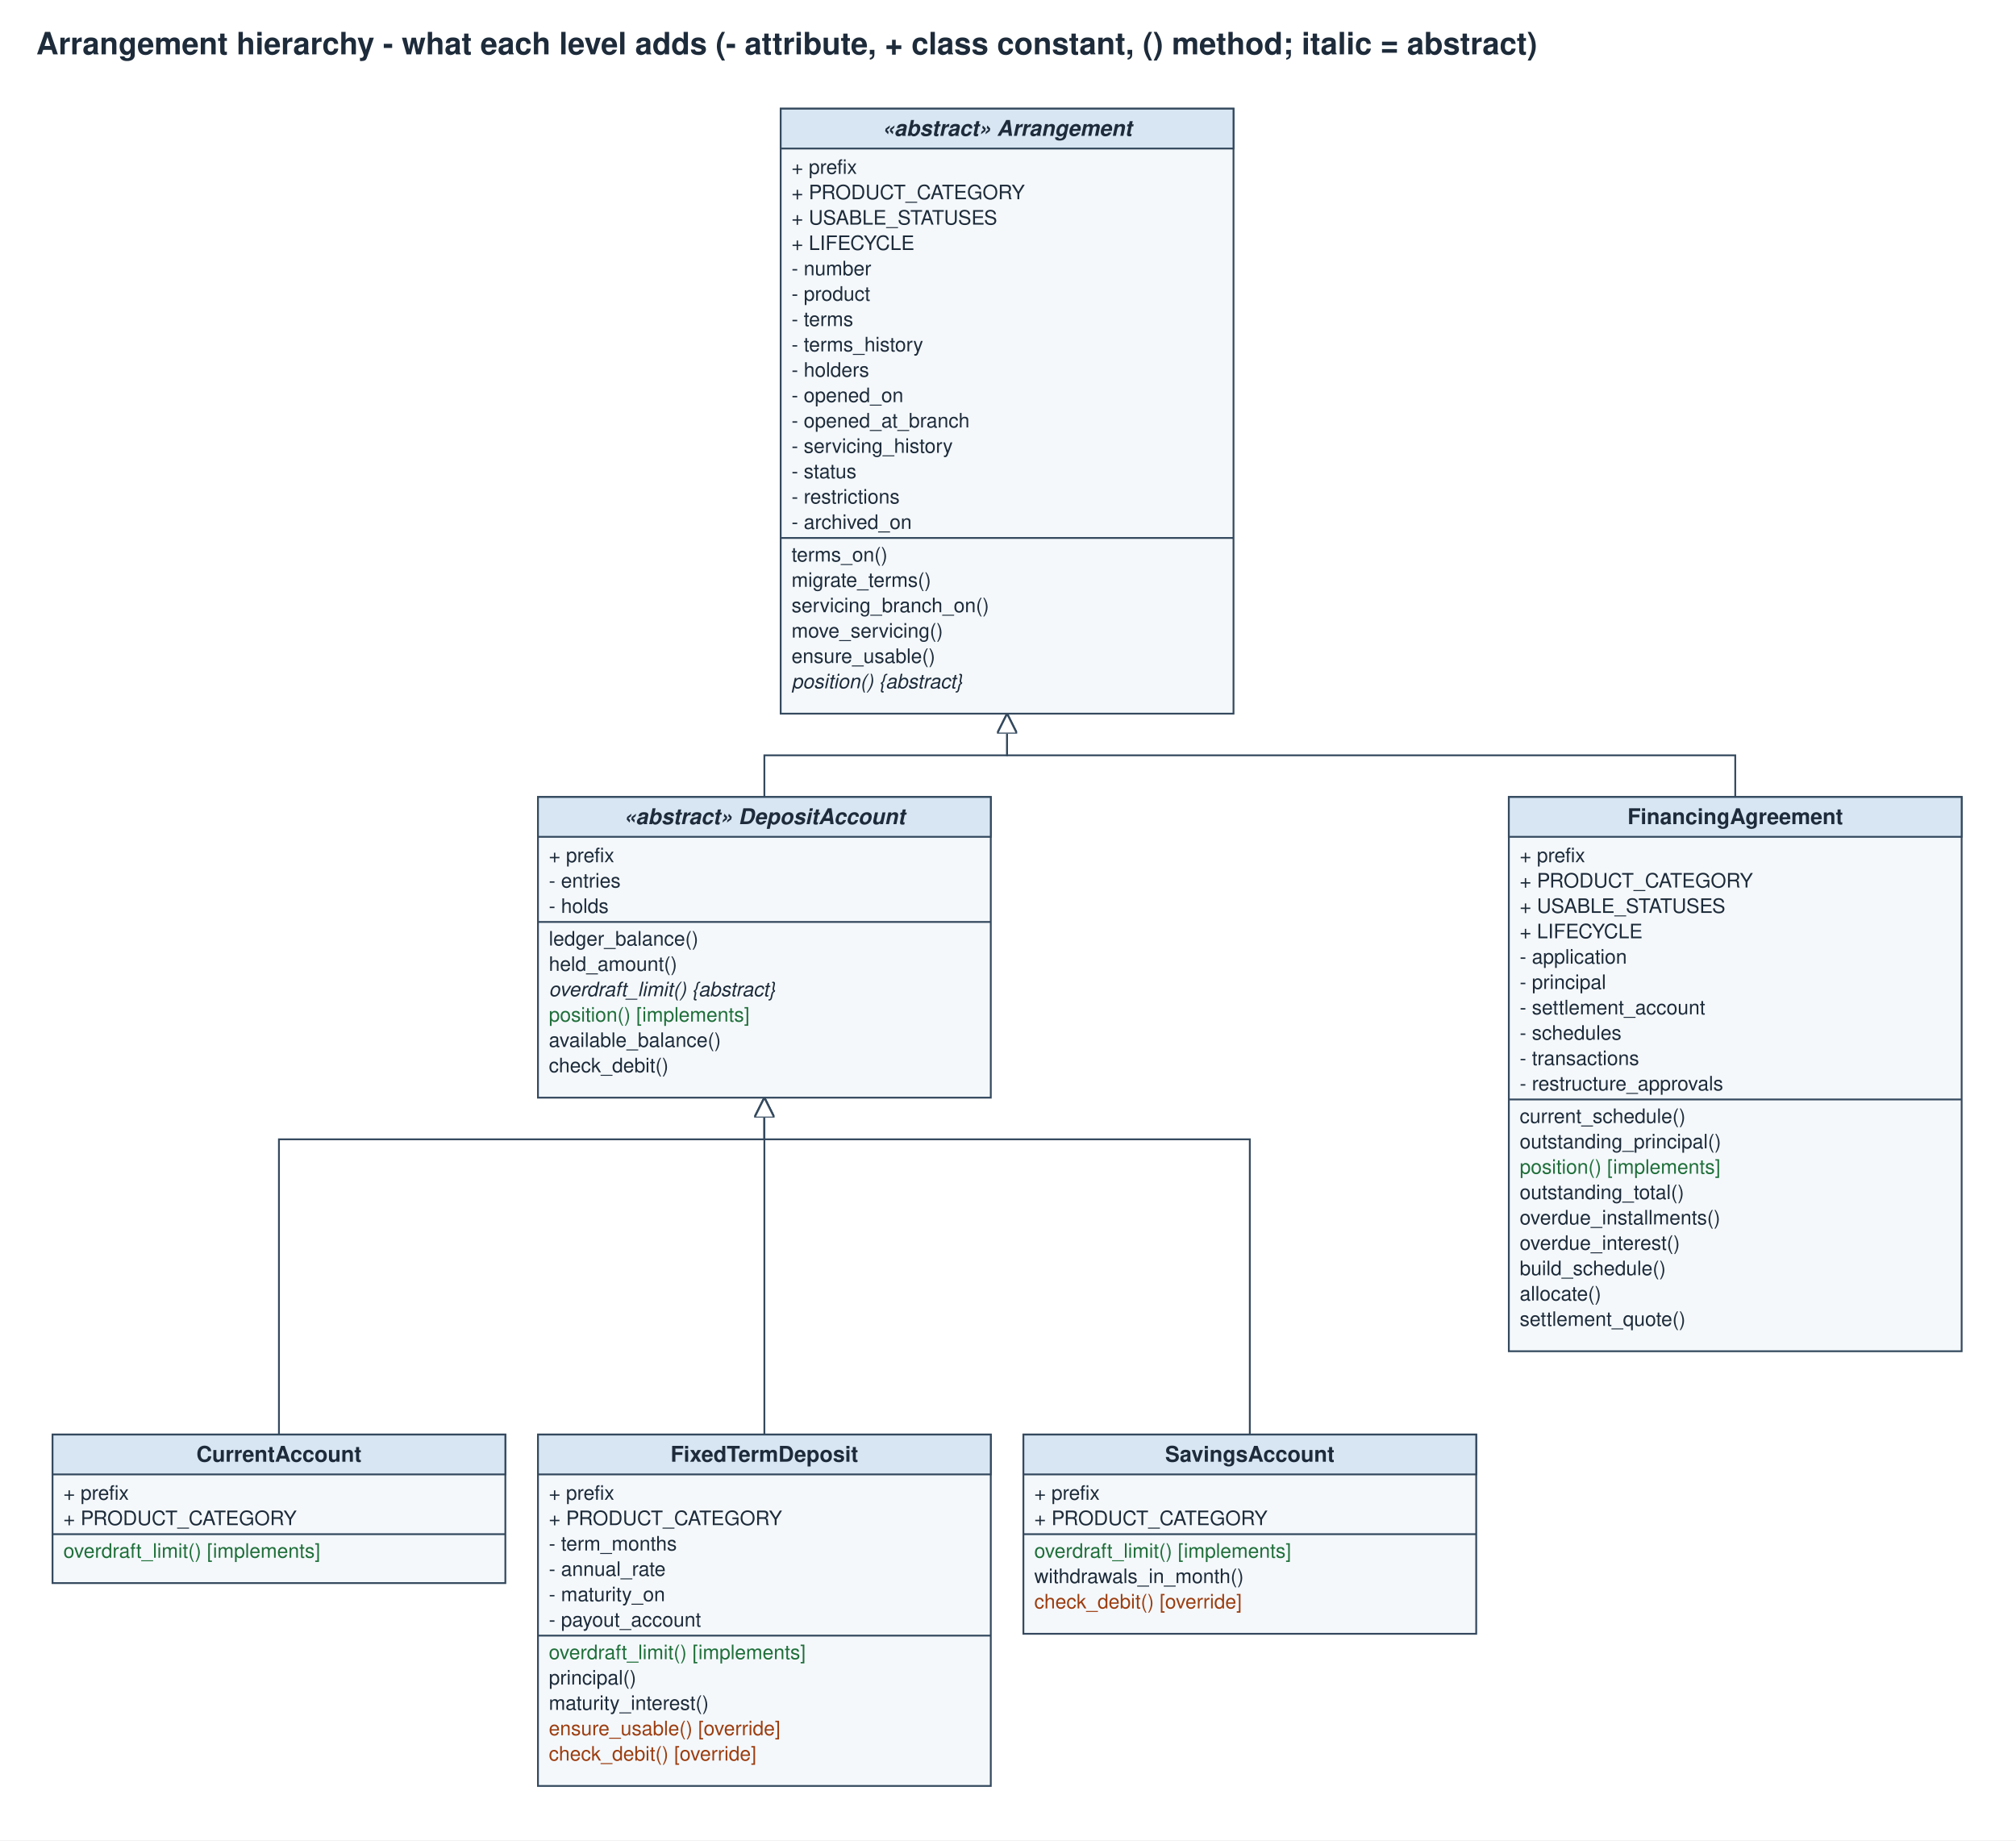
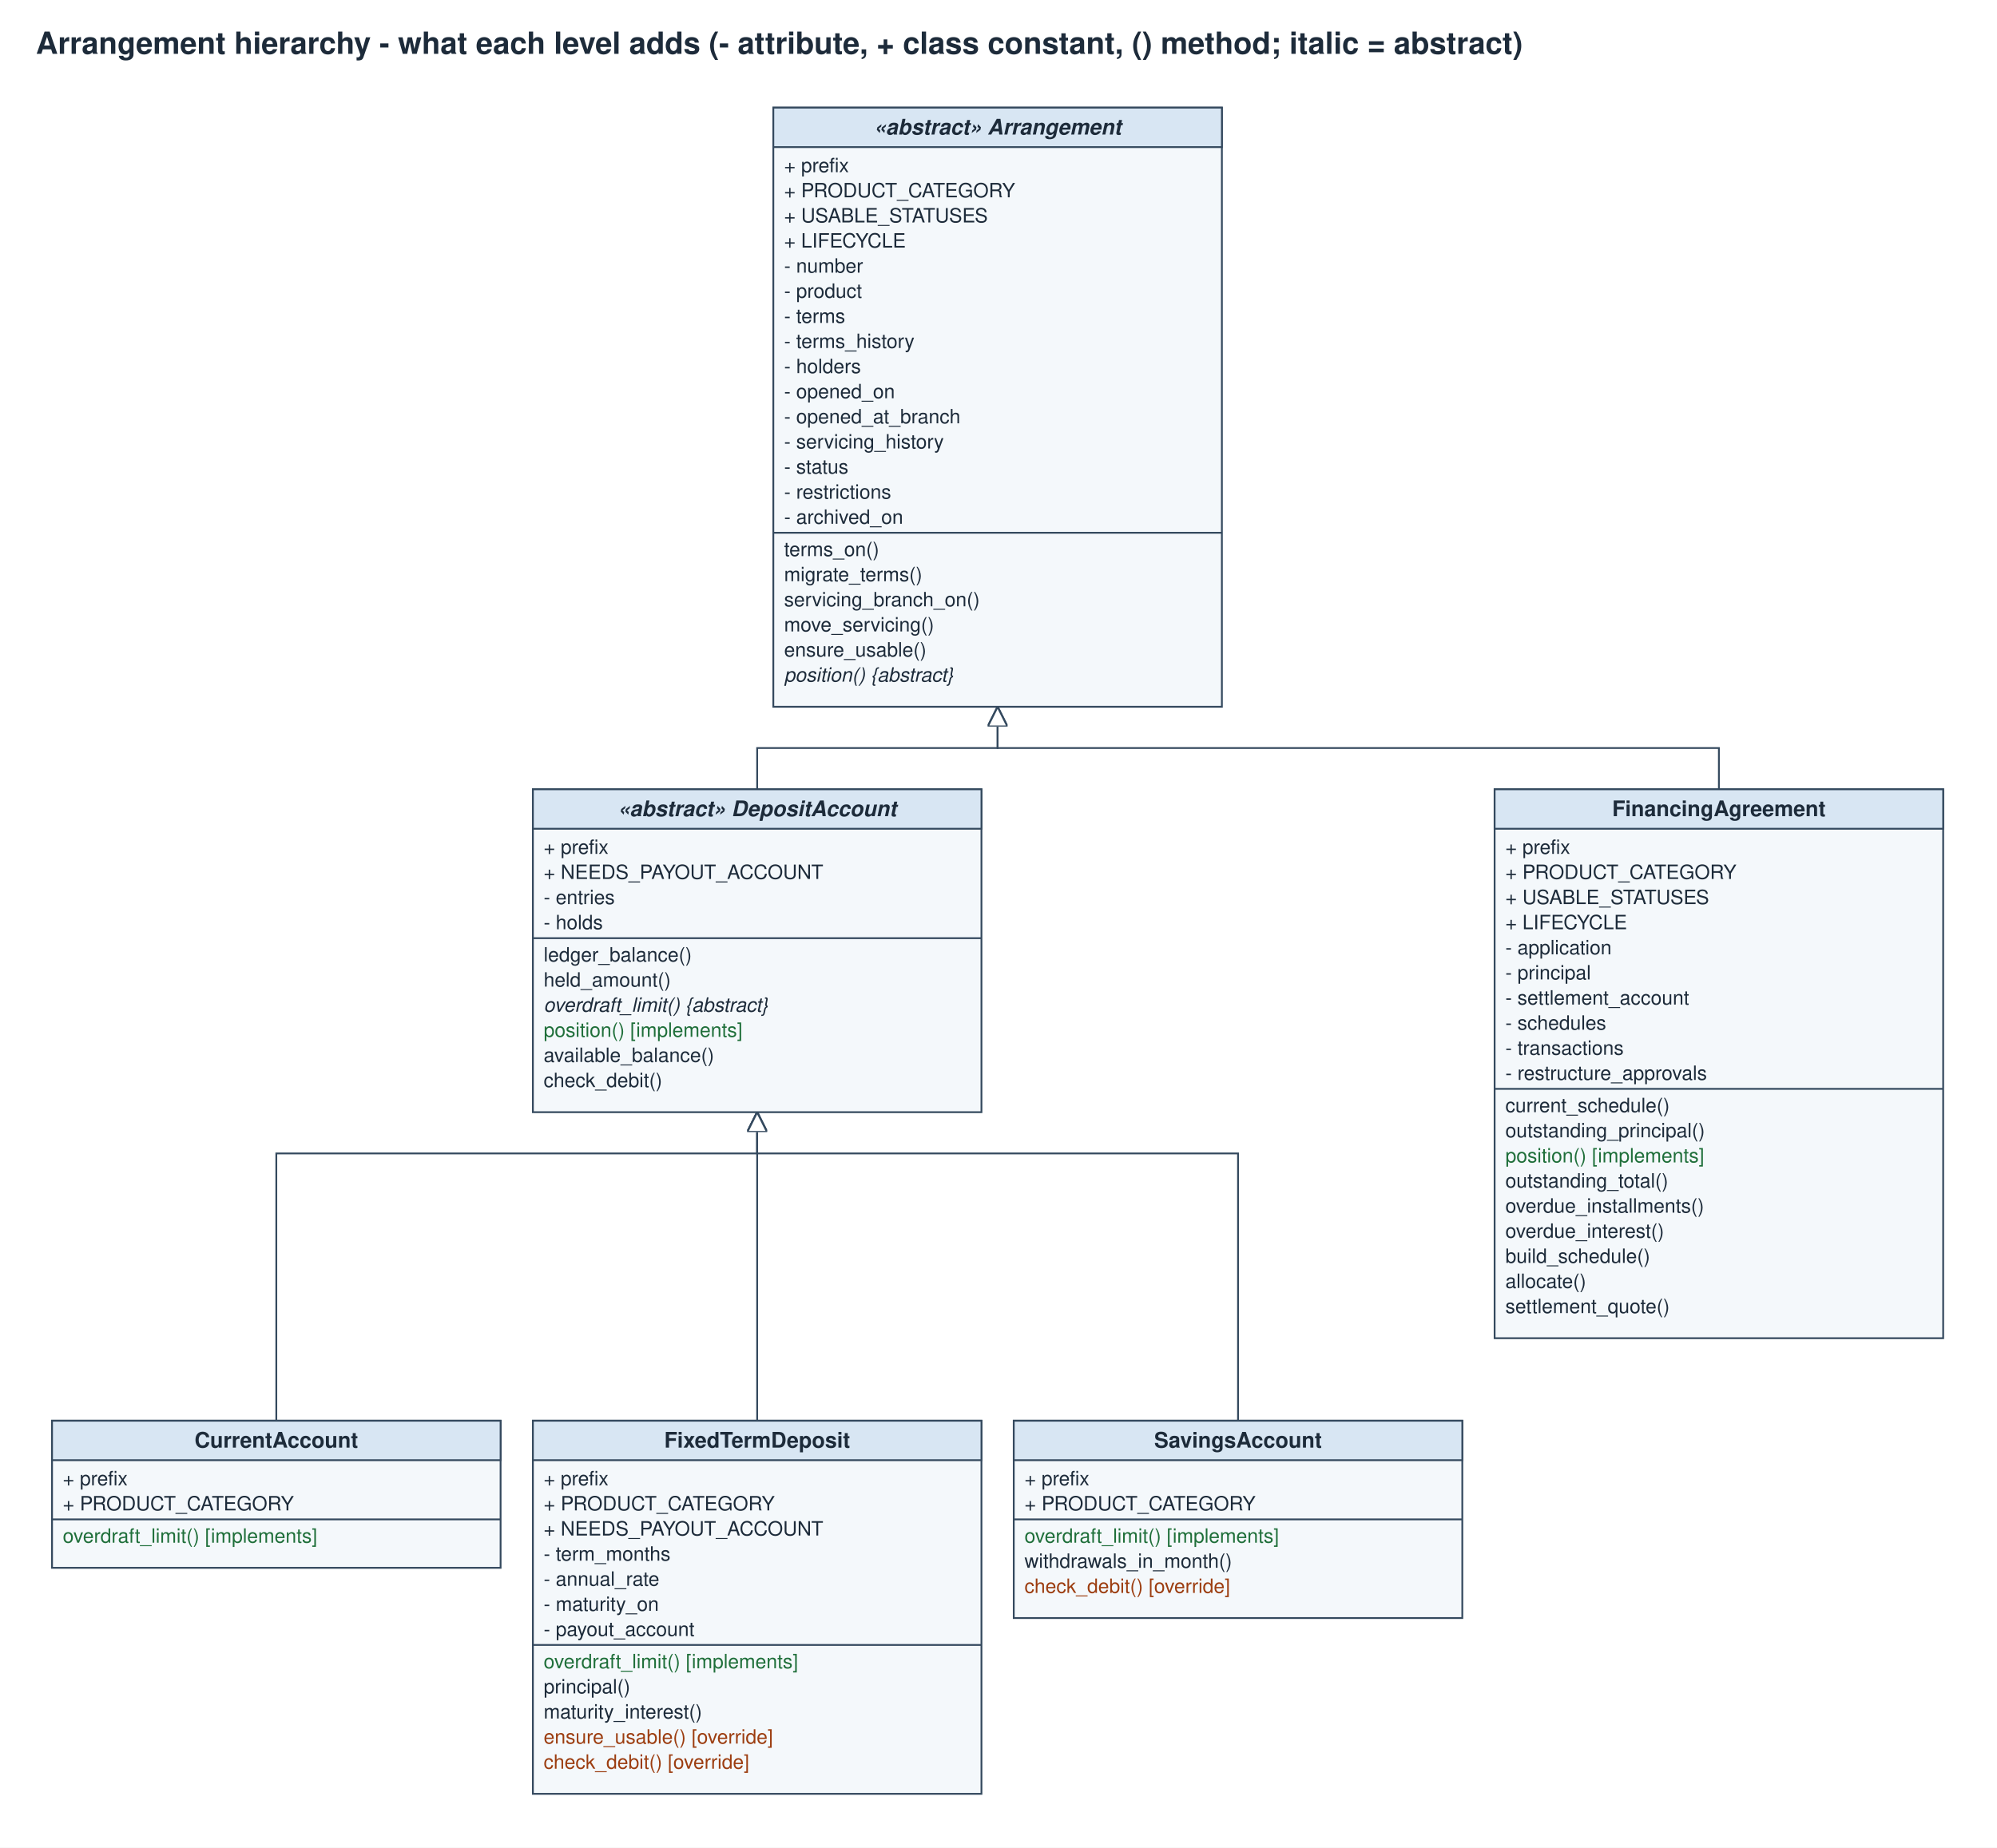
- <svg xmlns="http://www.w3.org/2000/svg" width="1113" height="1016" font-family="Helvetica, Arial, sans-serif" font-size="11">
+ <svg xmlns="http://www.w3.org/2000/svg" width="1113" height="1030" font-family="Helvetica, Arial, sans-serif" font-size="11">
  <rect width="100%" height="100%" fill="#ffffff" />
  <defs>
    <marker id="tri" viewBox="0 0 10 10" refX="10" refY="5" markerWidth="11" markerHeight="11" orient="auto">
      <path d="M0,0 L10,5 L0,10 z" fill="#ffffff" stroke="#34495e" />
    </marker>
  </defs>
  <text x="20" y="30" font-size="17" font-weight="bold" fill="#1d2b3a">Arrangement hierarchy - what each level adds (- attribute, + class constant, () method; italic = abstract)</text>
  <polyline points="422,440 422,417 556,417 556,394" fill="none" stroke="#34495e" marker-end="url(#tri)" />
-   <polyline points="154,792 154,629 422,629 422,606" fill="none" stroke="#34495e" marker-end="url(#tri)" />
-   <polyline points="422,792 422,629 422,629 422,606" fill="none" stroke="#34495e" marker-end="url(#tri)" />
-   <polyline points="690,792 690,629 422,629 422,606" fill="none" stroke="#34495e" marker-end="url(#tri)" />
+   <polyline points="154,792 154,643 422,643 422,620" fill="none" stroke="#34495e" marker-end="url(#tri)" />
+   <polyline points="422,792 422,643 422,643 422,620" fill="none" stroke="#34495e" marker-end="url(#tri)" />
+   <polyline points="690,792 690,643 422,643 422,620" fill="none" stroke="#34495e" marker-end="url(#tri)" />
  <polyline points="958,440 958,417 556,417 556,394" fill="none" stroke="#34495e" marker-end="url(#tri)" />
  <rect x="431" y="60" width="250" height="334" fill="#f4f8fb" stroke="#34495e" />
  <rect x="431" y="60" width="250" height="22" fill="#d8e6f3" stroke="#34495e" />
  <text x="556" y="75" text-anchor="middle" font-weight="bold" font-size="12" fill="#1d2b3a" font-style="italic">«abstract» Arrangement</text>
  <text x="437" y="96" fill="#1d2b3a">+ prefix</text>
  <text x="437" y="110" fill="#1d2b3a">+ PRODUCT_CATEGORY</text>
  <text x="437" y="124" fill="#1d2b3a">+ USABLE_STATUSES</text>
  <text x="437" y="138" fill="#1d2b3a">+ LIFECYCLE</text>
  <text x="437" y="152" fill="#1d2b3a">- number</text>
  <text x="437" y="166" fill="#1d2b3a">- product</text>
  <text x="437" y="180" fill="#1d2b3a">- terms</text>
  <text x="437" y="194" fill="#1d2b3a">- terms_history</text>
  <text x="437" y="208" fill="#1d2b3a">- holders</text>
  <text x="437" y="222" fill="#1d2b3a">- opened_on</text>
  <text x="437" y="236" fill="#1d2b3a">- opened_at_branch</text>
  <text x="437" y="250" fill="#1d2b3a">- servicing_history</text>
  <text x="437" y="264" fill="#1d2b3a">- status</text>
  <text x="437" y="278" fill="#1d2b3a">- restrictions</text>
  <text x="437" y="292" fill="#1d2b3a">- archived_on</text>
  <line x1="431" y1="297" x2="681" y2="297" stroke="#34495e" />
  <text x="437" y="310" fill="#1d2b3a">terms_on()</text>
  <text x="437" y="324" fill="#1d2b3a">migrate_terms()</text>
  <text x="437" y="338" fill="#1d2b3a">servicing_branch_on()</text>
  <text x="437" y="352" fill="#1d2b3a">move_servicing()</text>
  <text x="437" y="366" fill="#1d2b3a">ensure_usable()</text>
  <text x="437" y="380" fill="#1d2b3a" font-style="italic">position()  {abstract}</text>
-   <rect x="297" y="440" width="250" height="166" fill="#f4f8fb" stroke="#34495e" />
+   <rect x="297" y="440" width="250" height="180" fill="#f4f8fb" stroke="#34495e" />
  <rect x="297" y="440" width="250" height="22" fill="#d8e6f3" stroke="#34495e" />
  <text x="422" y="455" text-anchor="middle" font-weight="bold" font-size="12" fill="#1d2b3a" font-style="italic">«abstract» DepositAccount</text>
  <text x="303" y="476" fill="#1d2b3a">+ prefix</text>
-   <text x="303" y="490" fill="#1d2b3a">- entries</text>
-   <text x="303" y="504" fill="#1d2b3a">- holds</text>
-   <line x1="297" y1="509" x2="547" y2="509" stroke="#34495e" />
-   <text x="303" y="522" fill="#1d2b3a">ledger_balance()</text>
-   <text x="303" y="536" fill="#1d2b3a">held_amount()</text>
-   <text x="303" y="550" fill="#1d2b3a" font-style="italic">overdraft_limit()  {abstract}</text>
-   <text x="303" y="564" fill="#1f6f3a">position()  [implements]</text>
-   <text x="303" y="578" fill="#1d2b3a">available_balance()</text>
-   <text x="303" y="592" fill="#1d2b3a">check_debit()</text>
+   <text x="303" y="490" fill="#1d2b3a">+ NEEDS_PAYOUT_ACCOUNT</text>
+   <text x="303" y="504" fill="#1d2b3a">- entries</text>
+   <text x="303" y="518" fill="#1d2b3a">- holds</text>
+   <line x1="297" y1="523" x2="547" y2="523" stroke="#34495e" />
+   <text x="303" y="536" fill="#1d2b3a">ledger_balance()</text>
+   <text x="303" y="550" fill="#1d2b3a">held_amount()</text>
+   <text x="303" y="564" fill="#1d2b3a" font-style="italic">overdraft_limit()  {abstract}</text>
+   <text x="303" y="578" fill="#1f6f3a">position()  [implements]</text>
+   <text x="303" y="592" fill="#1d2b3a">available_balance()</text>
+   <text x="303" y="606" fill="#1d2b3a">check_debit()</text>
  <rect x="29" y="792" width="250" height="82" fill="#f4f8fb" stroke="#34495e" />
  <rect x="29" y="792" width="250" height="22" fill="#d8e6f3" stroke="#34495e" />
  <text x="154" y="807" text-anchor="middle" font-weight="bold" font-size="12" fill="#1d2b3a">CurrentAccount</text>
  <text x="35" y="828" fill="#1d2b3a">+ prefix</text>
  <text x="35" y="842" fill="#1d2b3a">+ PRODUCT_CATEGORY</text>
  <line x1="29" y1="847" x2="279" y2="847" stroke="#34495e" />
  <text x="35" y="860" fill="#1f6f3a">overdraft_limit()  [implements]</text>
-   <rect x="297" y="792" width="250" height="194" fill="#f4f8fb" stroke="#34495e" />
+   <rect x="297" y="792" width="250" height="208" fill="#f4f8fb" stroke="#34495e" />
  <rect x="297" y="792" width="250" height="22" fill="#d8e6f3" stroke="#34495e" />
  <text x="422" y="807" text-anchor="middle" font-weight="bold" font-size="12" fill="#1d2b3a">FixedTermDeposit</text>
  <text x="303" y="828" fill="#1d2b3a">+ prefix</text>
  <text x="303" y="842" fill="#1d2b3a">+ PRODUCT_CATEGORY</text>
-   <text x="303" y="856" fill="#1d2b3a">- term_months</text>
-   <text x="303" y="870" fill="#1d2b3a">- annual_rate</text>
-   <text x="303" y="884" fill="#1d2b3a">- maturity_on</text>
-   <text x="303" y="898" fill="#1d2b3a">- payout_account</text>
-   <line x1="297" y1="903" x2="547" y2="903" stroke="#34495e" />
-   <text x="303" y="916" fill="#1f6f3a">overdraft_limit()  [implements]</text>
-   <text x="303" y="930" fill="#1d2b3a">principal()</text>
-   <text x="303" y="944" fill="#1d2b3a">maturity_interest()</text>
-   <text x="303" y="958" fill="#9c3d10">ensure_usable()  [override]</text>
-   <text x="303" y="972" fill="#9c3d10">check_debit()  [override]</text>
+   <text x="303" y="856" fill="#1d2b3a">+ NEEDS_PAYOUT_ACCOUNT</text>
+   <text x="303" y="870" fill="#1d2b3a">- term_months</text>
+   <text x="303" y="884" fill="#1d2b3a">- annual_rate</text>
+   <text x="303" y="898" fill="#1d2b3a">- maturity_on</text>
+   <text x="303" y="912" fill="#1d2b3a">- payout_account</text>
+   <line x1="297" y1="917" x2="547" y2="917" stroke="#34495e" />
+   <text x="303" y="930" fill="#1f6f3a">overdraft_limit()  [implements]</text>
+   <text x="303" y="944" fill="#1d2b3a">principal()</text>
+   <text x="303" y="958" fill="#1d2b3a">maturity_interest()</text>
+   <text x="303" y="972" fill="#9c3d10">ensure_usable()  [override]</text>
+   <text x="303" y="986" fill="#9c3d10">check_debit()  [override]</text>
  <rect x="565" y="792" width="250" height="110" fill="#f4f8fb" stroke="#34495e" />
  <rect x="565" y="792" width="250" height="22" fill="#d8e6f3" stroke="#34495e" />
  <text x="690" y="807" text-anchor="middle" font-weight="bold" font-size="12" fill="#1d2b3a">SavingsAccount</text>
  <text x="571" y="828" fill="#1d2b3a">+ prefix</text>
  <text x="571" y="842" fill="#1d2b3a">+ PRODUCT_CATEGORY</text>
  <line x1="565" y1="847" x2="815" y2="847" stroke="#34495e" />
  <text x="571" y="860" fill="#1f6f3a">overdraft_limit()  [implements]</text>
  <text x="571" y="874" fill="#1d2b3a">withdrawals_in_month()</text>
  <text x="571" y="888" fill="#9c3d10">check_debit()  [override]</text>
  <rect x="833" y="440" width="250" height="306" fill="#f4f8fb" stroke="#34495e" />
  <rect x="833" y="440" width="250" height="22" fill="#d8e6f3" stroke="#34495e" />
  <text x="958" y="455" text-anchor="middle" font-weight="bold" font-size="12" fill="#1d2b3a">FinancingAgreement</text>
  <text x="839" y="476" fill="#1d2b3a">+ prefix</text>
  <text x="839" y="490" fill="#1d2b3a">+ PRODUCT_CATEGORY</text>
  <text x="839" y="504" fill="#1d2b3a">+ USABLE_STATUSES</text>
  <text x="839" y="518" fill="#1d2b3a">+ LIFECYCLE</text>
  <text x="839" y="532" fill="#1d2b3a">- application</text>
  <text x="839" y="546" fill="#1d2b3a">- principal</text>
  <text x="839" y="560" fill="#1d2b3a">- settlement_account</text>
  <text x="839" y="574" fill="#1d2b3a">- schedules</text>
  <text x="839" y="588" fill="#1d2b3a">- transactions</text>
  <text x="839" y="602" fill="#1d2b3a">- restructure_approvals</text>
  <line x1="833" y1="607" x2="1083" y2="607" stroke="#34495e" />
  <text x="839" y="620" fill="#1d2b3a">current_schedule()</text>
  <text x="839" y="634" fill="#1d2b3a">outstanding_principal()</text>
  <text x="839" y="648" fill="#1f6f3a">position()  [implements]</text>
  <text x="839" y="662" fill="#1d2b3a">outstanding_total()</text>
  <text x="839" y="676" fill="#1d2b3a">overdue_installments()</text>
  <text x="839" y="690" fill="#1d2b3a">overdue_interest()</text>
  <text x="839" y="704" fill="#1d2b3a">build_schedule()</text>
  <text x="839" y="718" fill="#1d2b3a">allocate()</text>
  <text x="839" y="732" fill="#1d2b3a">settlement_quote()</text>
</svg>
